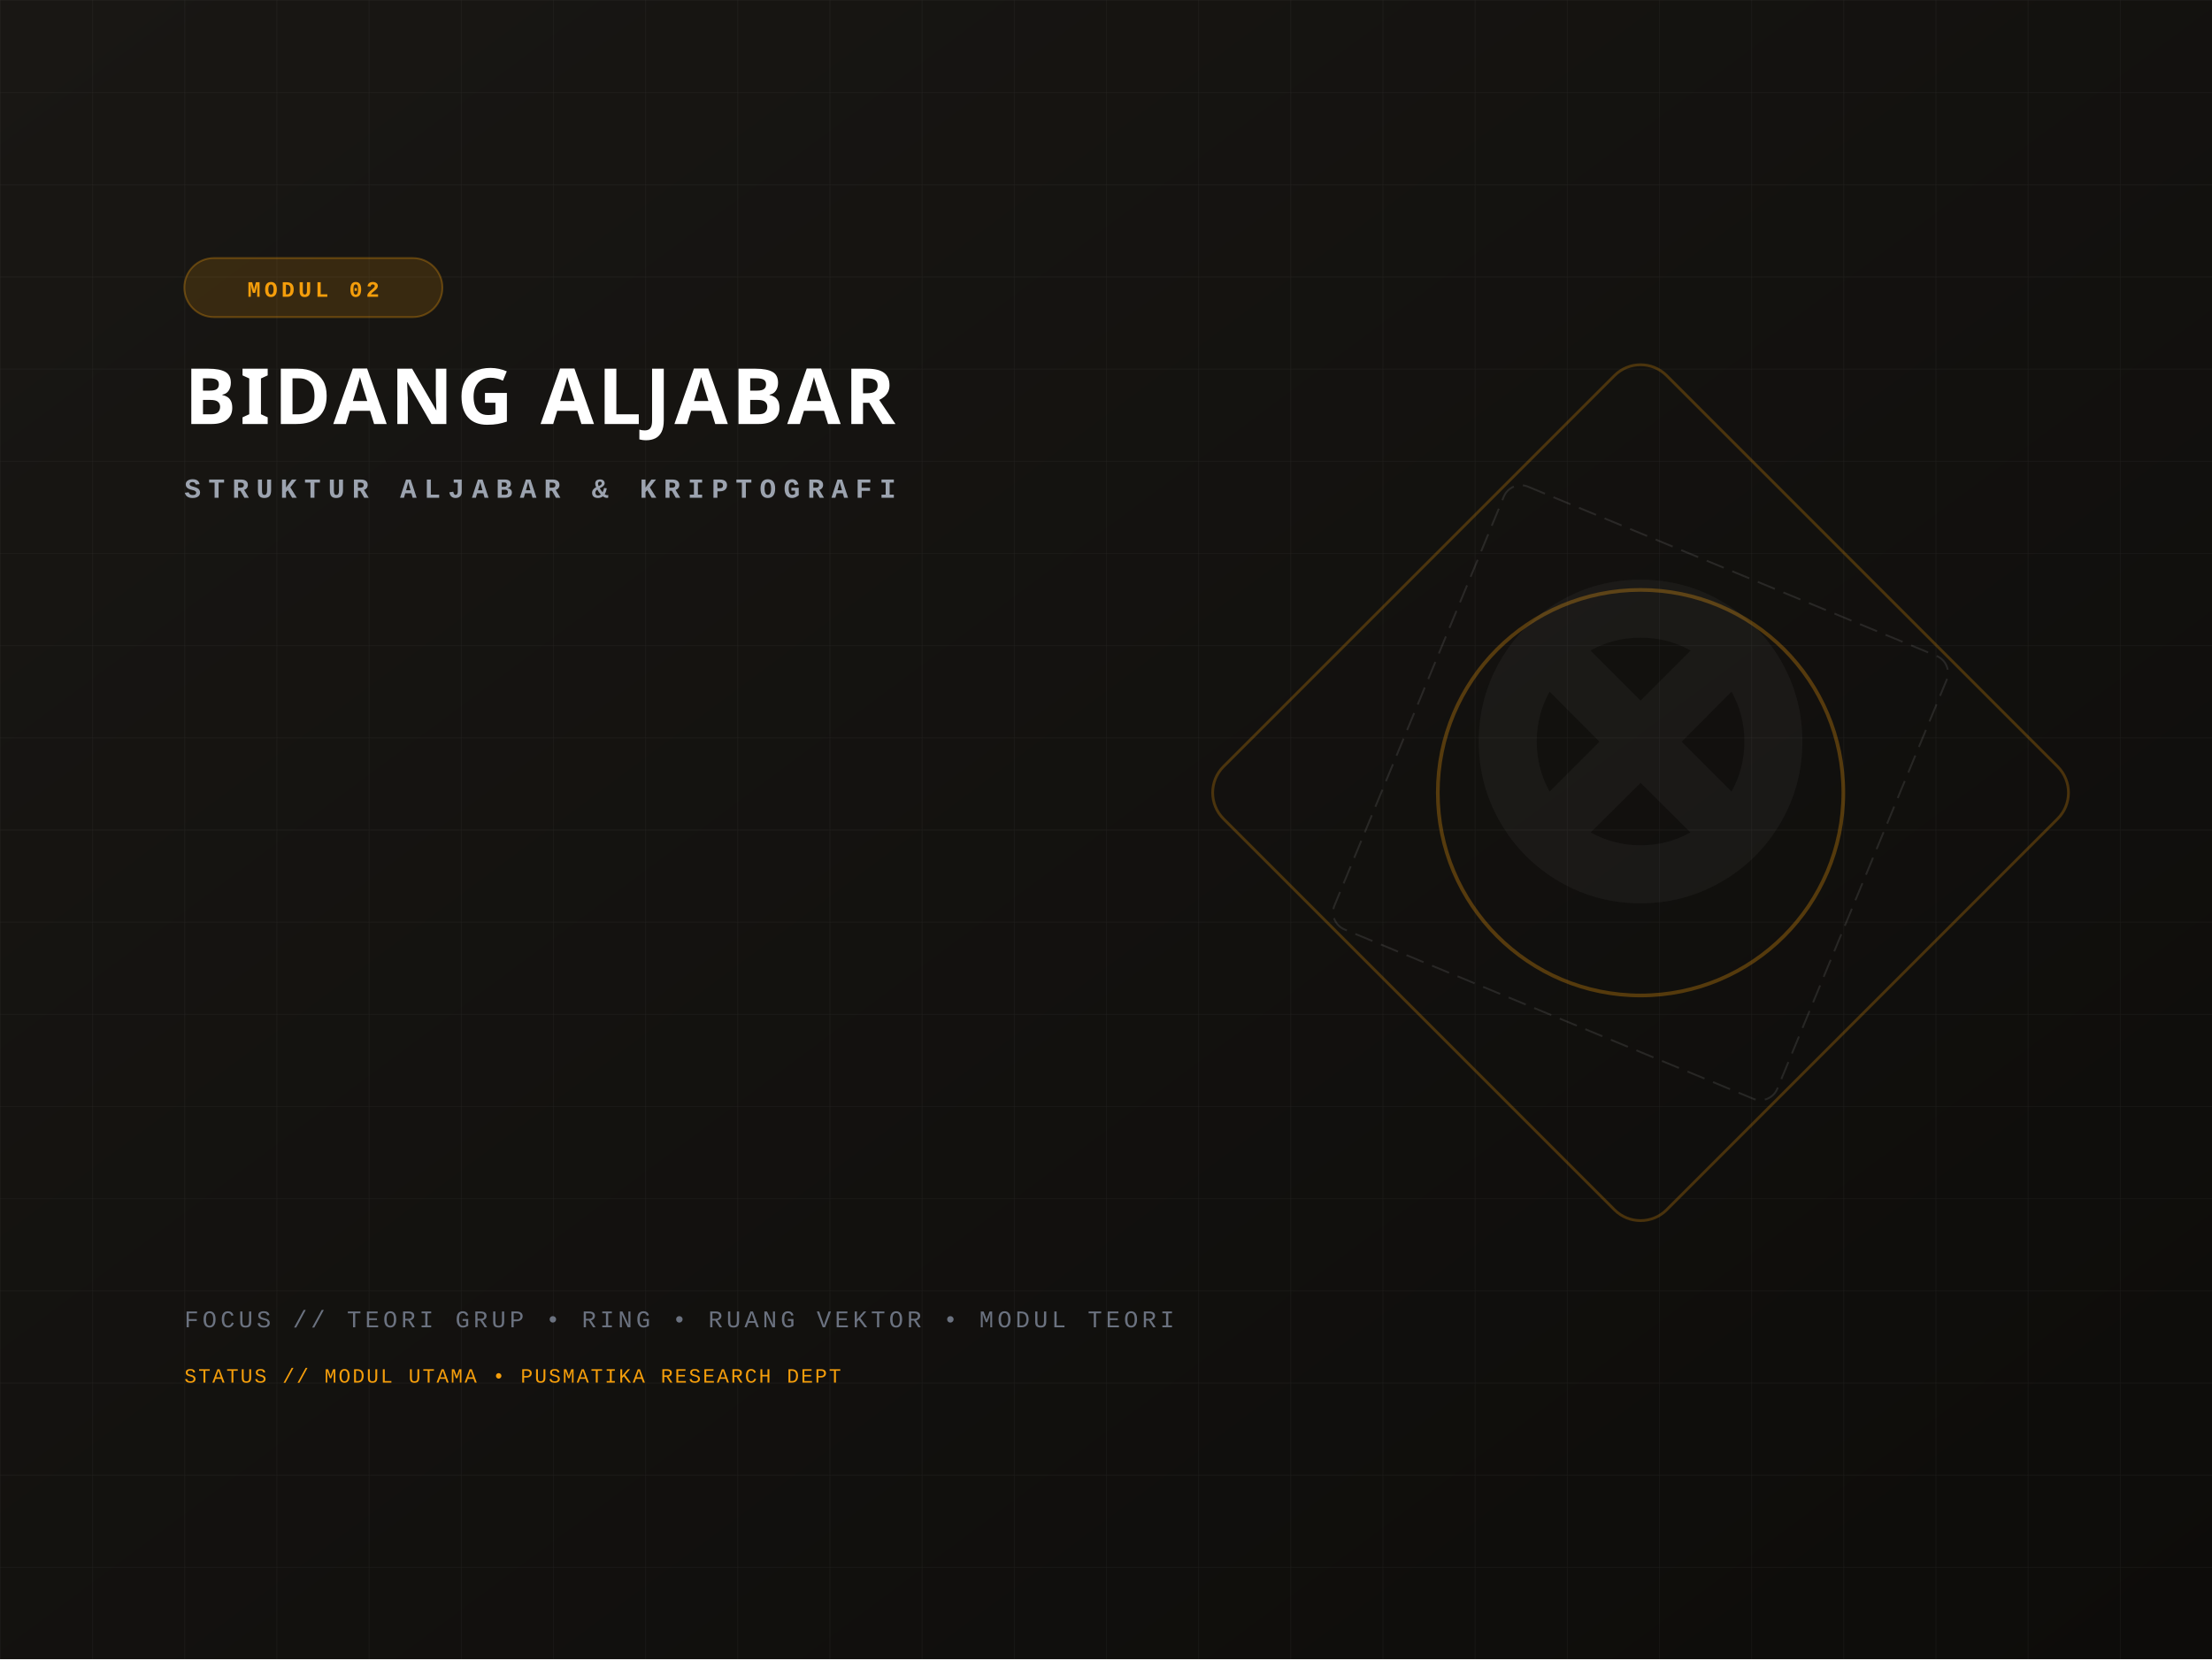
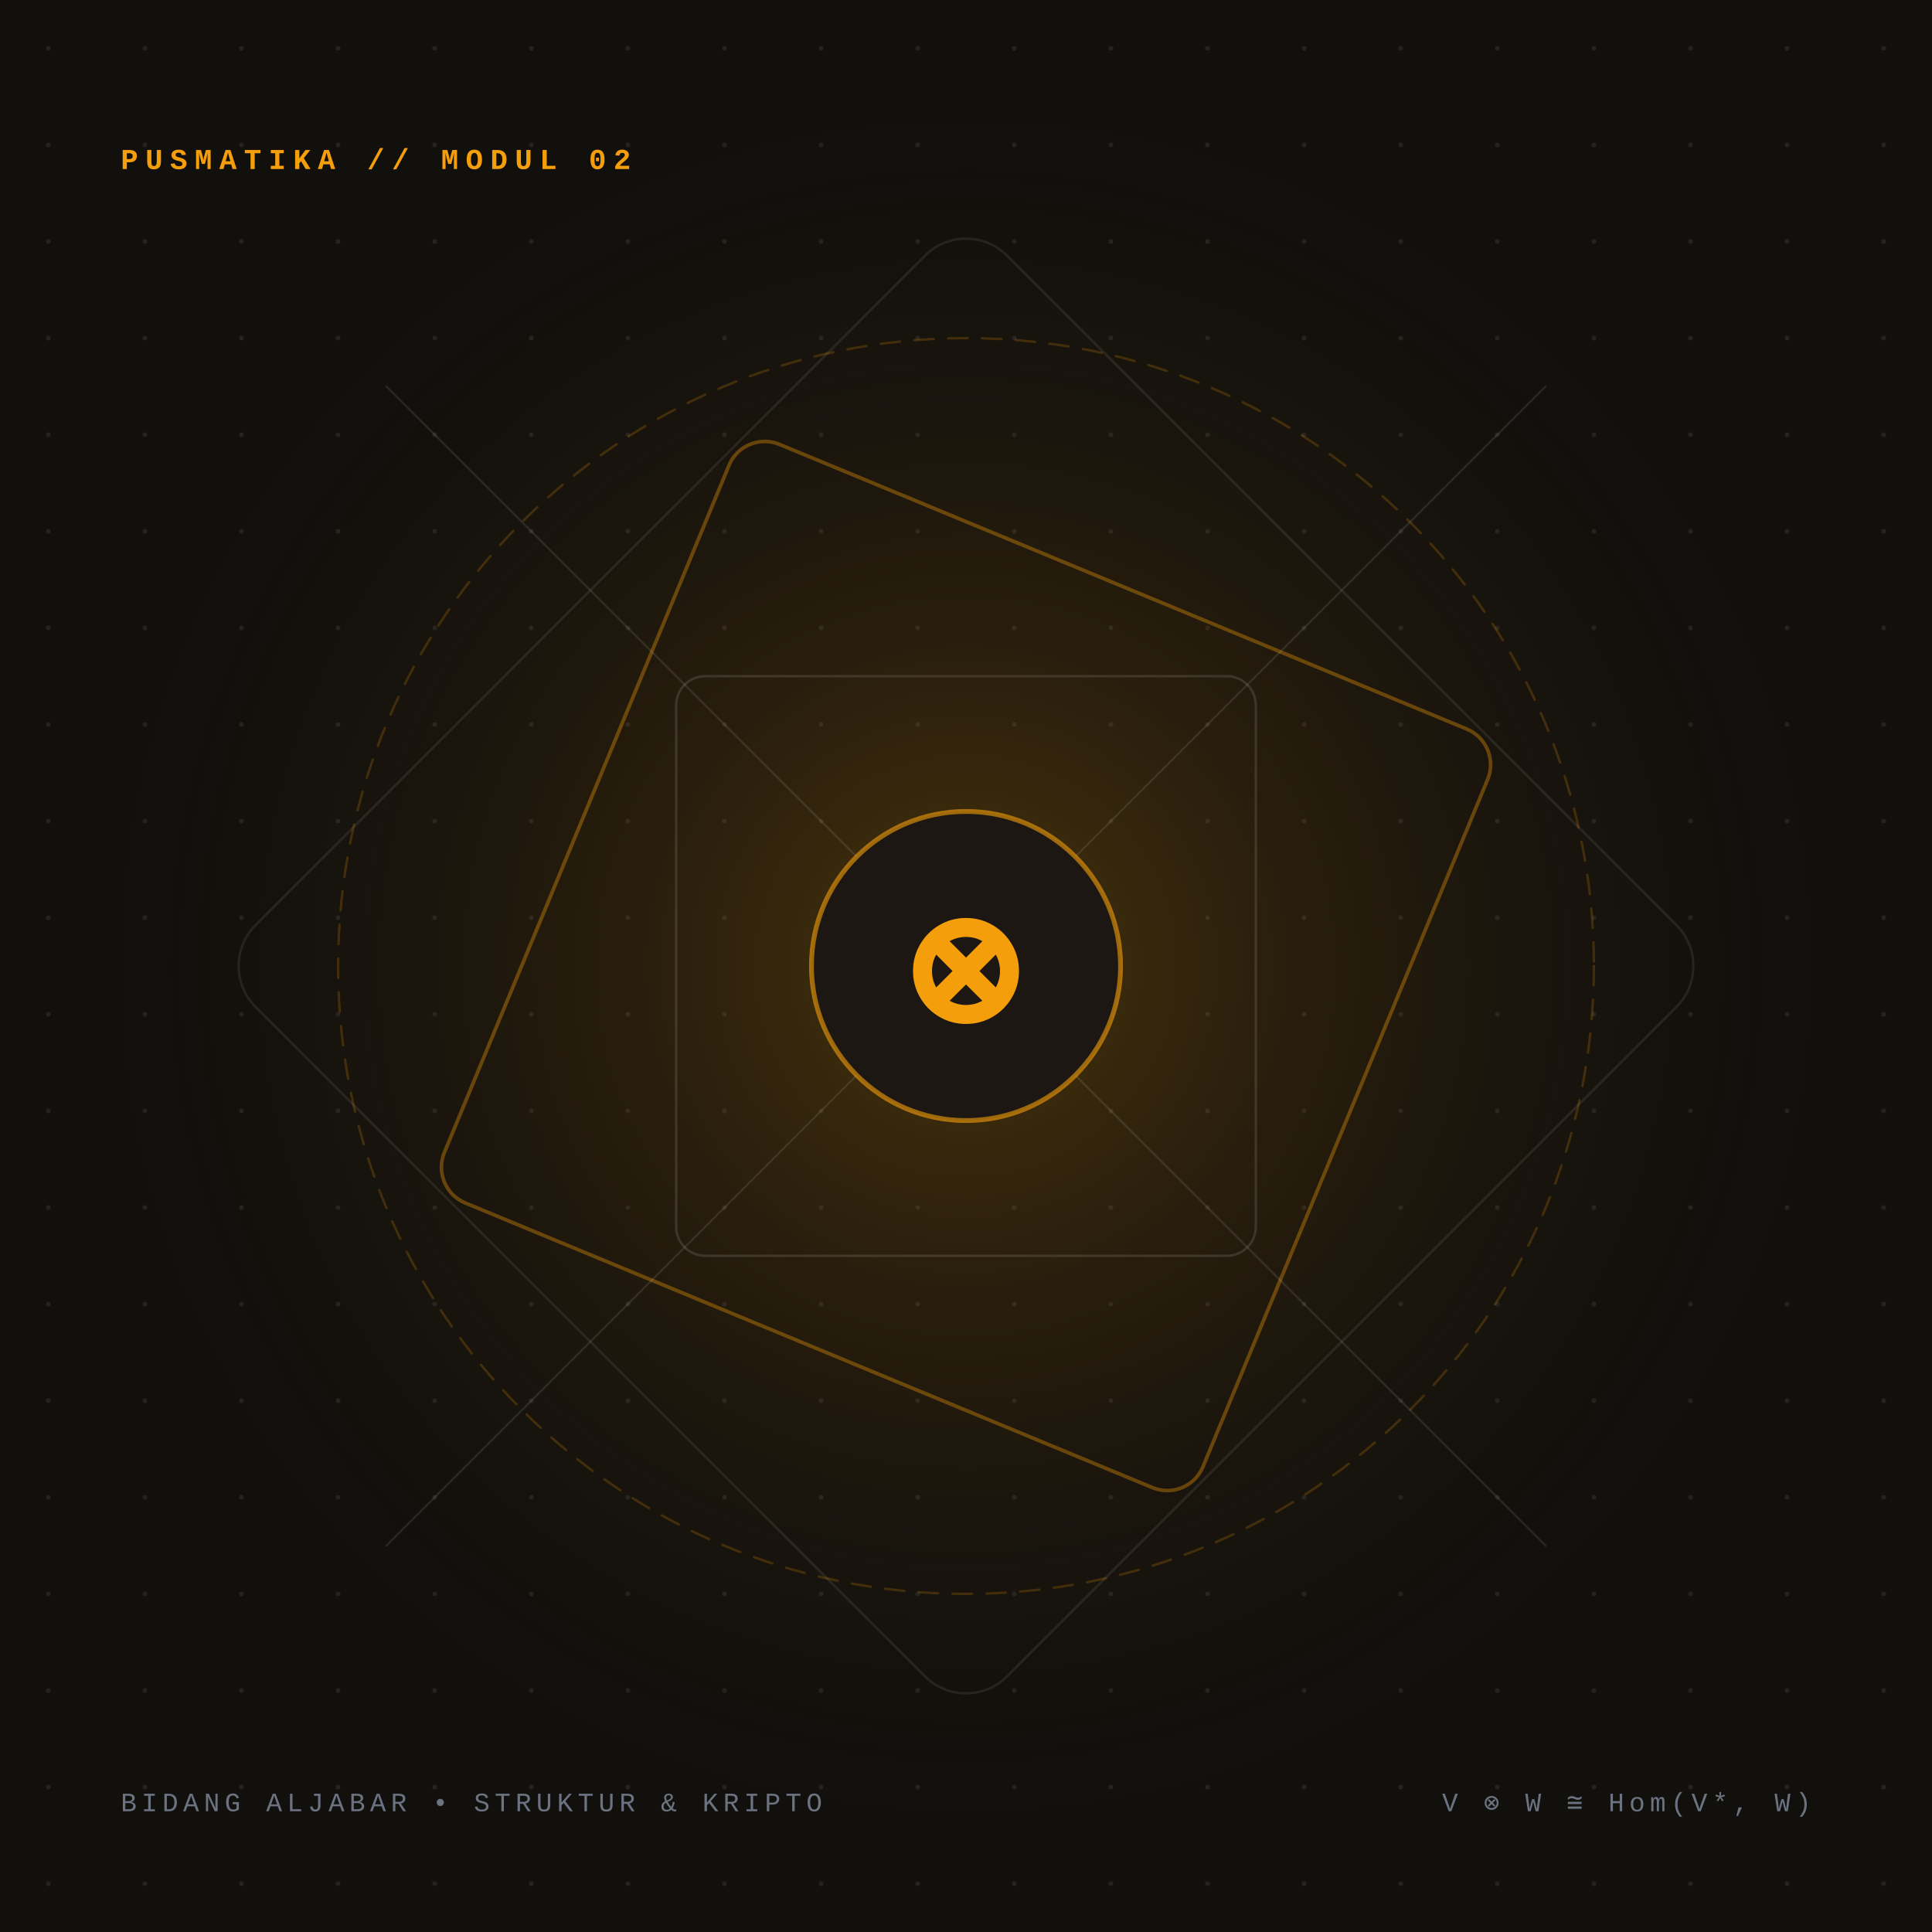
- <svg xmlns="http://www.w3.org/2000/svg" viewBox="0 0 1200 900" width="1200" height="900">
+ <svg xmlns="http://www.w3.org/2000/svg" viewBox="0 0 800 800" width="800" height="800">
  <defs>
-     <linearGradient id="bgGrad2" x1="0%" y1="0%" x2="100%" y2="100%">
-       <stop offset="0%" stop-color="#191714" />
-       <stop offset="100%" stop-color="#0d0c0a" />
-     </linearGradient>
-     <linearGradient id="accentGrad2" x1="0%" y1="0%" x2="100%" y2="100%">
-       <stop offset="0%" stop-color="#f59e0b" stop-opacity="0.8" />
-       <stop offset="100%" stop-color="#d97706" stop-opacity="0.2" />
-     </linearGradient>
-     <pattern id="grid2" width="50" height="50" patternUnits="userSpaceOnUse">
-       <path d="M 50 0 L 0 0 0 50" fill="none" stroke="#ffffff" stroke-width="0.5" stroke-opacity="0.06" />
+     <radialGradient id="glow2" cx="50%" cy="50%" r="50%">
+       <stop offset="0%" stop-color="#f59e0b" stop-opacity="0.25" />
+       <stop offset="100%" stop-color="#0e0c0a" stop-opacity="0" />
+     </radialGradient>
+     <pattern id="dotGrid2" width="40" height="40" patternUnits="userSpaceOnUse">
+       <circle cx="20" cy="20" r="1" fill="#ffffff" fill-opacity="0.08" />
    </pattern>
  </defs>
-   <rect width="1200" height="900" fill="url(#bgGrad2)" />
-   <rect width="1200" height="900" fill="url(#grid2)" />
-   <g transform="translate(720, 260)">
-     <rect x="0" y="0" width="340" height="340" rx="20" fill="none" stroke="#f59e0b" stroke-width="1.5" stroke-opacity="0.25" transform="rotate(45 170 170)" />
-     <rect x="40" y="40" width="260" height="260" rx="10" fill="none" stroke="#ffffff" stroke-width="1" stroke-opacity="0.1" stroke-dasharray="10 5" transform="rotate(22.5 170 170)" />
-     <circle cx="170" cy="170" r="110" fill="none" stroke="#f59e0b" stroke-width="2" stroke-opacity="0.3" />
+   <rect width="800" height="800" fill="#12100d" />
+   <rect width="800" height="800" fill="url(#dotGrid2)" />
+   <circle cx="400" cy="400" r="380" fill="url(#glow2)" />
+   <g transform="translate(400, 400)" fill="none" stroke-linecap="round">
+     <rect x="-220" y="-220" width="440" height="440" rx="24" stroke="#ffffff" stroke-width="1" stroke-opacity="0.08" transform="rotate(45)" />
+     <rect x="-170" y="-170" width="340" height="340" rx="16" stroke="#f59e0b" stroke-width="1.5" stroke-opacity="0.35" transform="rotate(22.5)" />
+     <rect x="-120" y="-120" width="240" height="240" rx="12" stroke="#ffffff" stroke-width="1" stroke-opacity="0.12" />
+     <circle cx="0" cy="0" r="260" stroke="#f59e0b" stroke-width="1" stroke-opacity="0.2" stroke-dasharray="8 6" />
+     <line x1="-240" y1="-240" x2="240" y2="240" stroke="#ffffff" stroke-width="0.8" stroke-opacity="0.1" />
+     <line x1="-240" y1="240" x2="240" y2="-240" stroke="#ffffff" stroke-width="0.8" stroke-opacity="0.1" />
  </g>
-   <text x="890" y="490" font-family="serif" font-size="280" font-weight="bold" fill="#ffffff" fill-opacity="0.04" text-anchor="middle">⊗</text>
-   <g transform="translate(100, 140)">
-     <rect x="0" y="0" width="140" height="32" rx="16" fill="#f59e0b" fill-opacity="0.15" stroke="#f59e0b" stroke-width="1" stroke-opacity="0.3" />
-     <text x="70" y="21" font-family="'Courier New', monospace" font-size="12" font-weight="bold" fill="#f59e0b" text-anchor="middle" letter-spacing="2">MODUL 02</text>
-     <text x="0" y="90" font-family="system-ui, sans-serif" font-size="42" font-weight="900" fill="#ffffff" letter-spacing="2">BIDANG ALJABAR</text>
-     <text x="0" y="130" font-family="'Courier New', monospace" font-size="15" font-weight="600" fill="#9ca3af" letter-spacing="4">STRUKTUR ALJABAR &amp; KRIPTOGRAFI</text>
-   </g>
-   <g transform="translate(100, 720)">
-     <text x="0" y="0" font-family="'Courier New', monospace" font-size="13" fill="#6b7280" letter-spacing="2">FOCUS // TEORI GRUP • RING • RUANG VEKTOR • MODUL TEORI</text>
-     <text x="0" y="30" font-family="'Courier New', monospace" font-size="11" fill="#f59e0b" letter-spacing="1">STATUS // MODUL UTAMA • PUSMATIKA RESEARCH DEPT</text>
-   </g>
+   <circle cx="400" cy="400" r="64" fill="#1c1712" stroke="#f59e0b" stroke-width="2" stroke-opacity="0.6" />
+   <text x="400" y="424" font-family="serif" font-size="70" font-weight="bold" fill="#f59e0b" text-anchor="middle">⊗</text>
+   <text x="50" y="70" font-family="'Courier New', monospace" font-size="12" font-weight="bold" fill="#f59e0b" letter-spacing="3">PUSMATIKA // MODUL 02</text>
+   <text x="50" y="750" font-family="'Courier New', monospace" font-size="11" fill="#6b7280" letter-spacing="2">BIDANG ALJABAR • STRUKTUR &amp; KRIPTO</text>
+   <text x="750" y="750" font-family="'Courier New', monospace" font-size="11" fill="#6b7280" text-anchor="end" letter-spacing="2">V ⊗ W ≅ Hom(V*, W)</text>
</svg>
